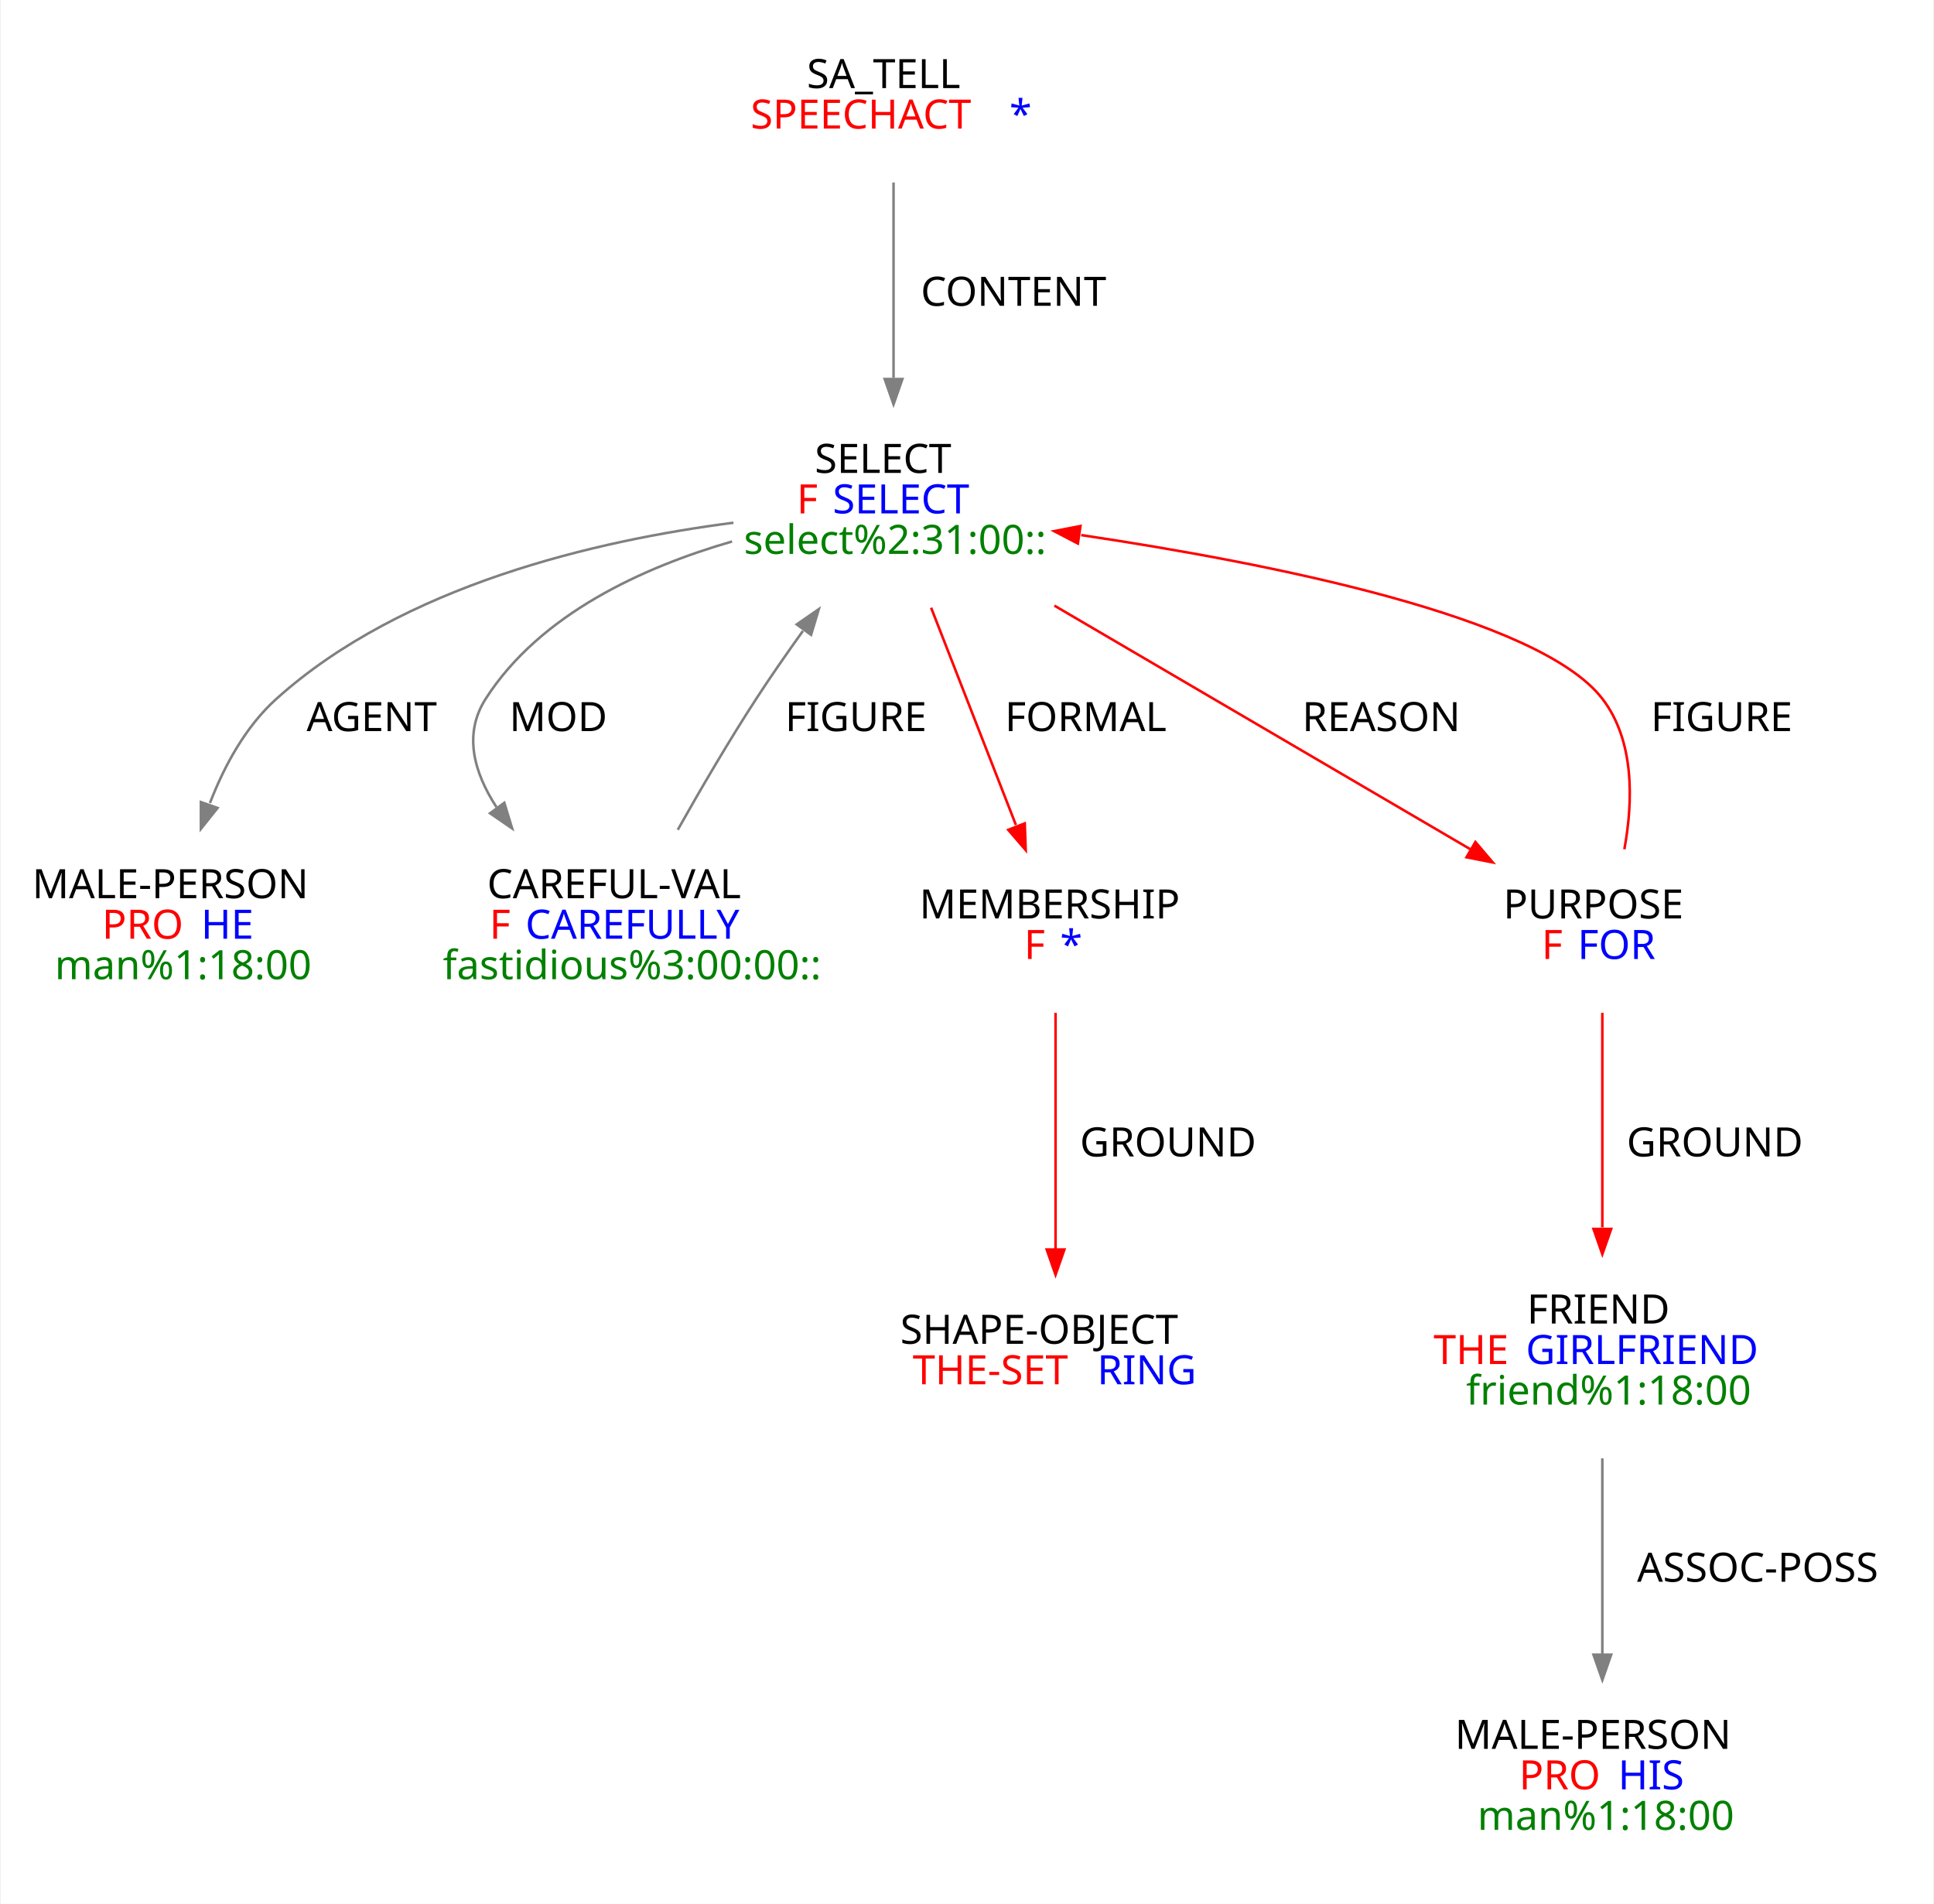
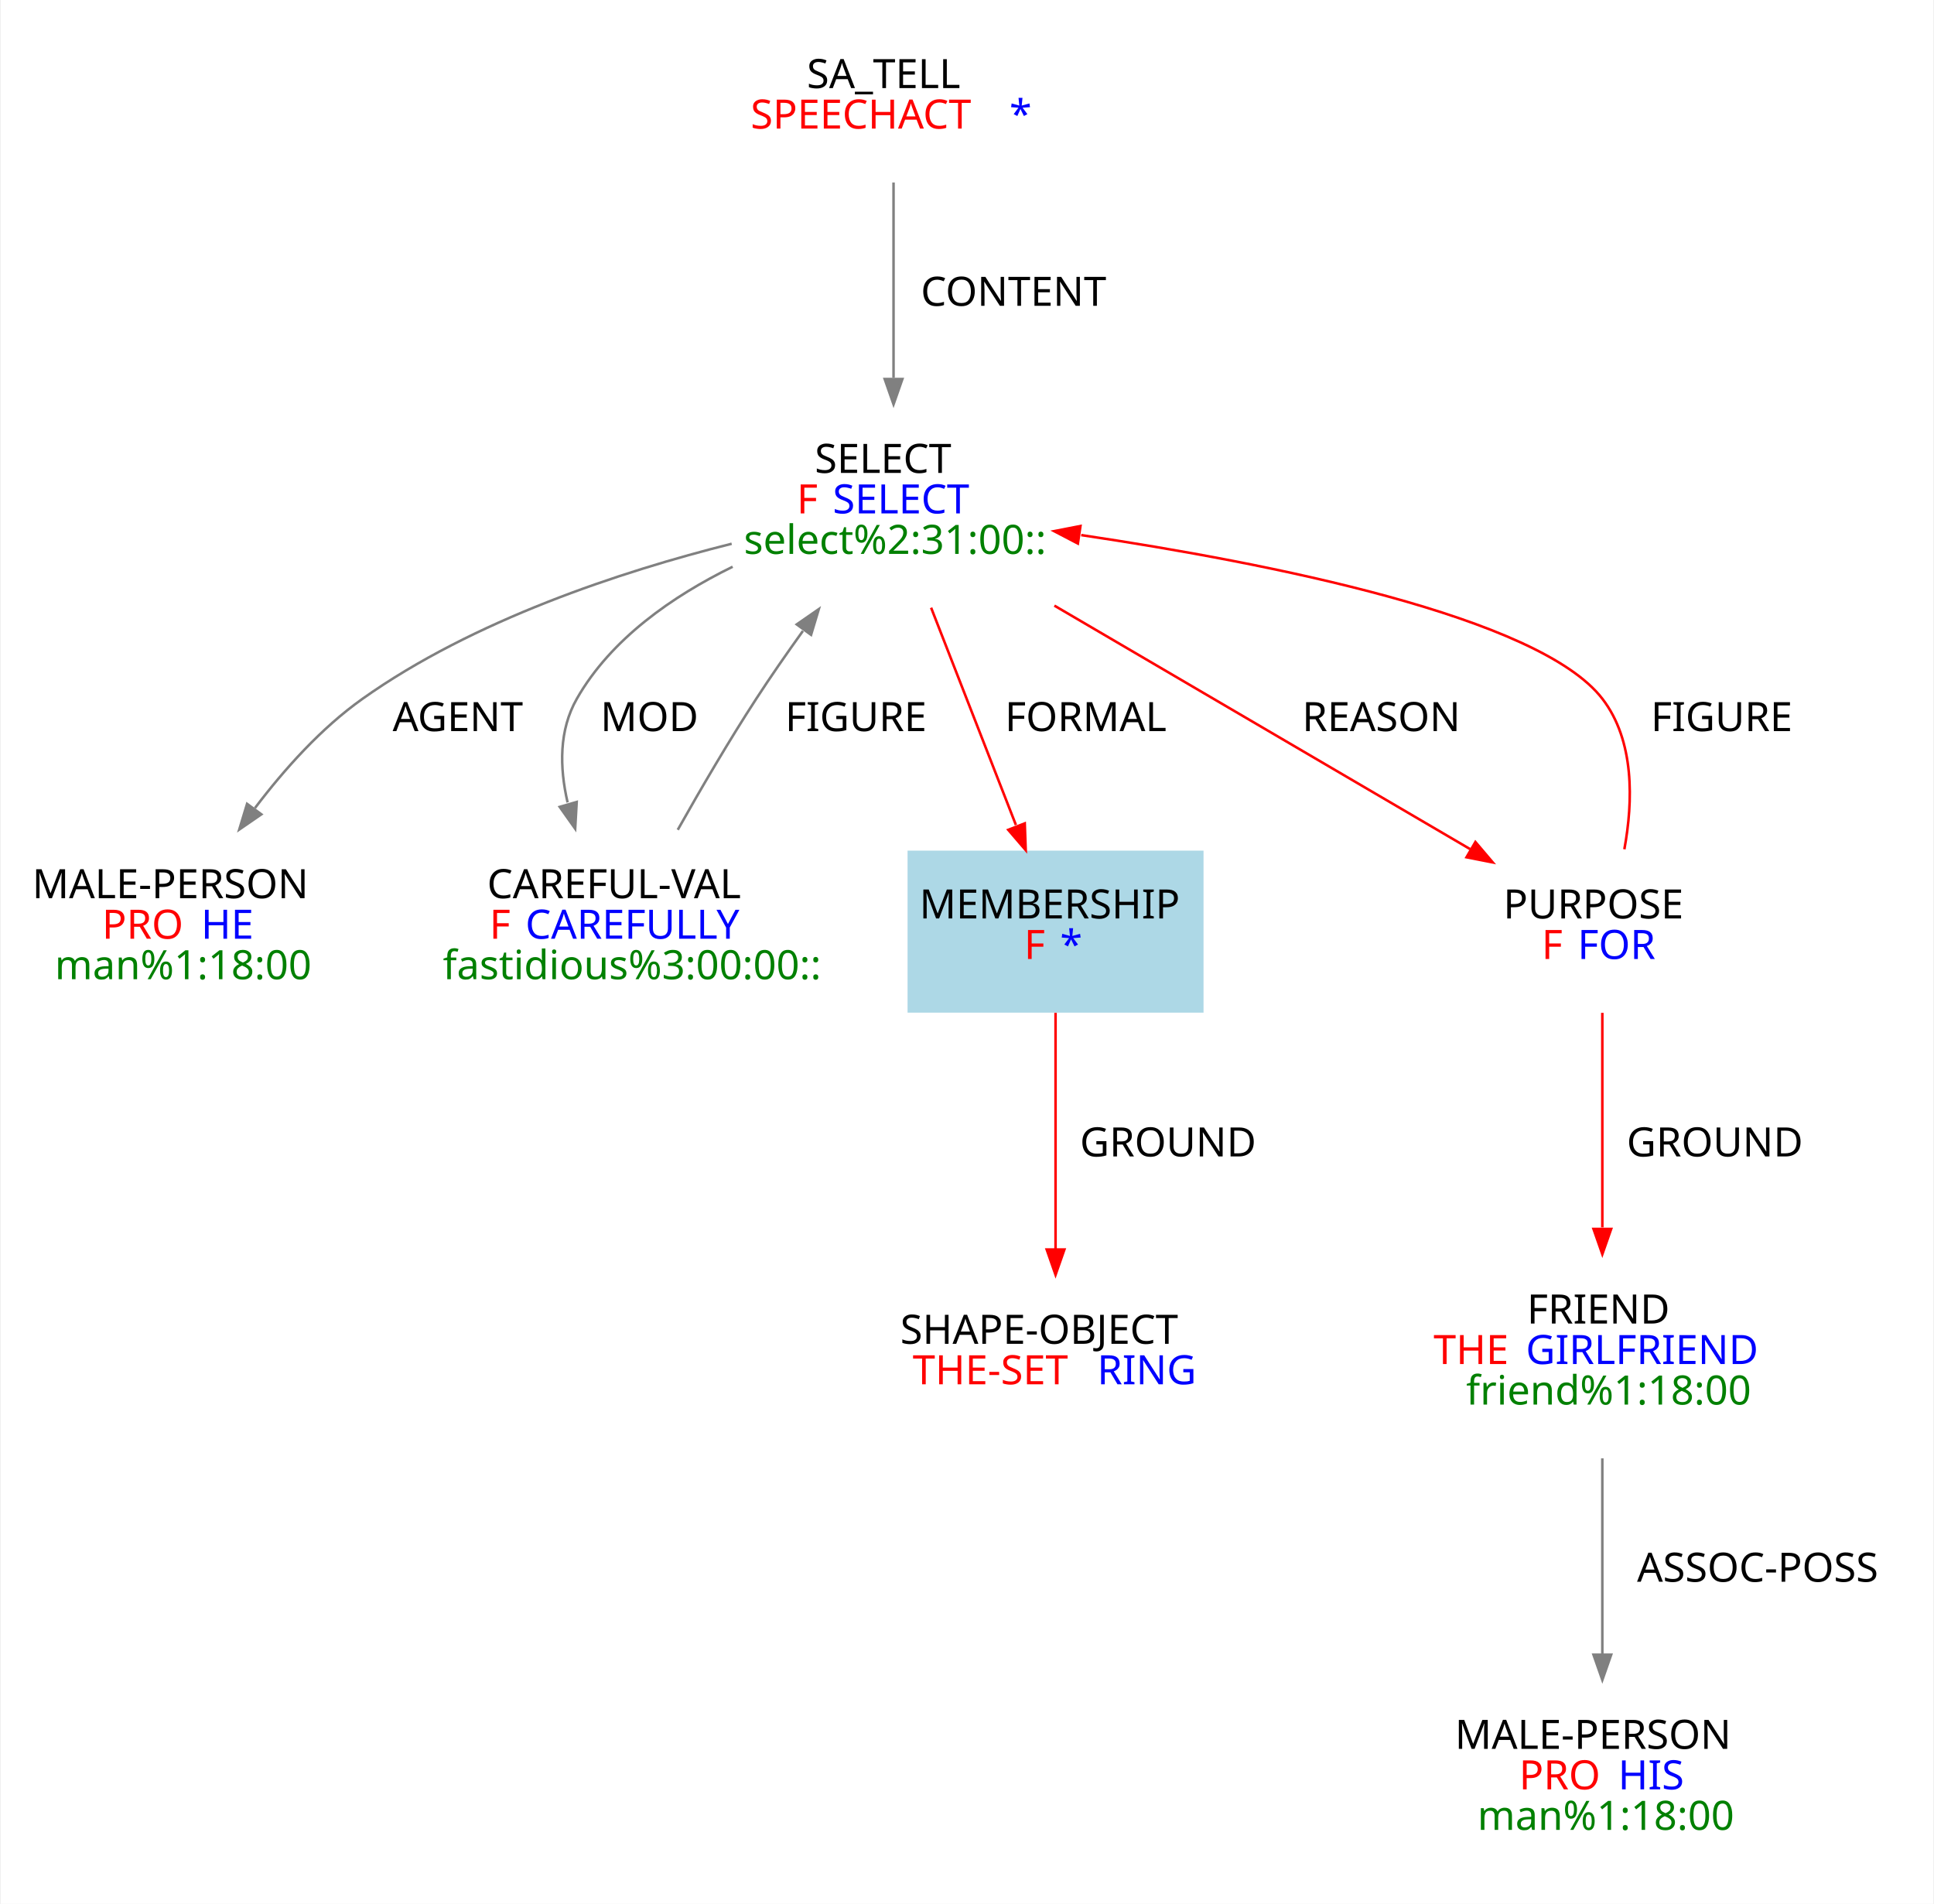
<svg xmlns="http://www.w3.org/2000/svg" xmlns:xlink="http://www.w3.org/1999/xlink" width="382pt" height="376pt" viewBox="0.00 0.00 381.70 376.00">
  <g id="graph0" class="graph" transform="scale(1 1) rotate(0) translate(4 372)">
    <polygon fill="white" stroke="transparent" points="-4,4 -4,-372 377.7,-372 377.7,4 -4,4" />
    <g id="node1" class="node">
      <g id="a_node1">
        <a xlink:href="http://trips.ihmc.us/lexicon/data/ONT::SA_TELL.xml" xlink:title="&lt;font color=&quot;green&quot;&gt;&lt;br /&gt;&lt;/font&gt; &lt;font color=&quot;black&quot;&gt;SA_TELL&lt;/font&gt; &lt;font color=&quot;green&quot;&gt;&lt;br /&gt;&lt;/font&gt; &lt;font color=&quot;red&quot;&gt;SPEECHACT&lt;/font&gt; &lt;font color=&quot;blue&quot;&gt;* &lt;/font&gt; &lt;font color=&quot;green&quot;&gt;&lt;br /&gt; &lt;/font&gt;">
          <text text-anchor="start" x="153" y="-354.6" font-family="Work Sans" font-size="8.00"> </text>
          <text text-anchor="start" x="155.22" y="-354.6" font-family="Work Sans" font-size="8.00">SA_TELL</text>
          <text text-anchor="start" x="189.46" y="-354.6" font-family="Work Sans" font-size="8.00"> </text>
          <text text-anchor="start" x="141.89" y="-346.6" font-family="Work Sans" font-size="8.00"> </text>
          <text text-anchor="start" x="144.11" y="-346.6" font-family="Work Sans" font-size="8.00" fill="red">SPEECHACT</text>
          <text text-anchor="start" x="193.01" y="-346.6" font-family="Work Sans" font-size="8.00"> </text>
          <text text-anchor="start" x="195.23" y="-346.6" font-family="Work Sans" font-size="8.00" fill="blue">* </text>
          <text text-anchor="start" x="200.57" y="-346.6" font-family="Work Sans" font-size="8.00"> </text>
          <text text-anchor="start" x="171.23" y="-338.6" font-family="Work Sans" font-size="8.00" fill="green"> </text>
        </a>
      </g>
    </g>
    <g id="node2" class="node">
      <g id="a_node2">
        <a xlink:href="http://trips.ihmc.us/lexicon/data/ONT::SELECT.xml" xlink:title="&lt;font color=&quot;green&quot;&gt;&lt;br /&gt;&lt;/font&gt; &lt;font color=&quot;black&quot;&gt;SELECT&lt;/font&gt; &lt;font color=&quot;green&quot;&gt;&lt;br /&gt;&lt;/font&gt; &lt;font color=&quot;red&quot;&gt;F&lt;/font&gt; &lt;font color=&quot;blue&quot;&gt;SELECT&lt;/font&gt; &lt;font color=&quot;green&quot;&gt;&lt;br /&gt;&lt;/font&gt; &lt;font color=&quot;green&quot;&gt;select%2:31:00::&lt;/font&gt; &lt;font color=&quot;green&quot;&gt;&lt;br /&gt; &lt;/font&gt;">
          <text text-anchor="start" x="154.56" y="-278.6" font-family="Work Sans" font-size="8.00"> </text>
          <text text-anchor="start" x="156.78" y="-278.6" font-family="Work Sans" font-size="8.00">SELECT</text>
          <text text-anchor="start" x="187.9" y="-278.6" font-family="Work Sans" font-size="8.00"> </text>
          <text text-anchor="start" x="151" y="-270.6" font-family="Work Sans" font-size="8.00"> </text>
          <text text-anchor="start" x="153.22" y="-270.6" font-family="Work Sans" font-size="8.00" fill="red">F</text>
          <text text-anchor="start" x="158.11" y="-270.6" font-family="Work Sans" font-size="8.00"> </text>
          <text text-anchor="start" x="160.33" y="-270.6" font-family="Work Sans" font-size="8.00" fill="blue">SELECT</text>
          <text text-anchor="start" x="191.46" y="-270.6" font-family="Work Sans" font-size="8.00"> </text>
          <text text-anchor="start" x="140.54" y="-262.6" font-family="Work Sans" font-size="8.00"> </text>
          <text text-anchor="start" x="142.77" y="-262.6" font-family="Work Sans" font-size="8.00" fill="green">select%2:31:00::</text>
          <text text-anchor="start" x="201.91" y="-262.6" font-family="Work Sans" font-size="8.00"> </text>
          <text text-anchor="start" x="171.23" y="-254.6" font-family="Work Sans" font-size="8.00" fill="green"> </text>
        </a>
      </g>
    </g>
-     <g id="edge8" class="edge">
+     <g id="edge7" class="edge">
      <path fill="none" stroke="grey" stroke-width="0.5" d="M172.34,-335.96C172.34,-325.04 172.34,-310.02 172.34,-297.39" />
      <polygon fill="grey" stroke="grey" stroke-width="0.5" points="174.09,-297.14 172.34,-292.14 170.59,-297.14 174.09,-297.14" />
      <text text-anchor="middle" x="196.05" y="-311.6" font-family="Work Sans" font-size="8.00"> CONTENT   </text>
    </g>
    <g id="node3" class="node">
      <g id="a_node3">
        <a xlink:href="http://trips.ihmc.us/lexicon/data/ONT::MALE-PERSON.xml" xlink:title="&lt;font color=&quot;green&quot;&gt;&lt;br /&gt;&lt;/font&gt; &lt;font color=&quot;black&quot;&gt;MALE-PERSON&lt;/font&gt; &lt;font color=&quot;green&quot;&gt;&lt;br /&gt;&lt;/font&gt; &lt;font color=&quot;red&quot;&gt;PRO&lt;/font&gt; &lt;font color=&quot;blue&quot;&gt;HE&lt;/font&gt; &lt;font color=&quot;green&quot;&gt;&lt;br /&gt;&lt;/font&gt; &lt;font color=&quot;green&quot;&gt;man%1:18:00&lt;/font&gt; &lt;font color=&quot;green&quot;&gt;&lt;br /&gt; &lt;/font&gt;">
          <text text-anchor="start" x="0" y="-194.6" font-family="Work Sans" font-size="8.00"> </text>
          <text text-anchor="start" x="2.22" y="-194.6" font-family="Work Sans" font-size="8.00">MALE-PERSON</text>
          <text text-anchor="start" x="60.46" y="-194.6" font-family="Work Sans" font-size="8.00"> </text>
          <text text-anchor="start" x="13.78" y="-186.6" font-family="Work Sans" font-size="8.00"> </text>
          <text text-anchor="start" x="16" y="-186.6" font-family="Work Sans" font-size="8.00" fill="red">PRO</text>
          <text text-anchor="start" x="33.34" y="-186.6" font-family="Work Sans" font-size="8.00"> </text>
          <text text-anchor="start" x="35.56" y="-186.6" font-family="Work Sans" font-size="8.00" fill="blue">HE</text>
          <text text-anchor="start" x="46.68" y="-186.6" font-family="Work Sans" font-size="8.00"> </text>
          <text text-anchor="start" x="4.43" y="-178.6" font-family="Work Sans" font-size="8.00"> </text>
          <text text-anchor="start" x="6.66" y="-178.6" font-family="Work Sans" font-size="8.00" fill="green">man%1:18:00</text>
          <text text-anchor="start" x="56.02" y="-178.6" font-family="Work Sans" font-size="8.00"> </text>
          <text text-anchor="start" x="30.23" y="-170.6" font-family="Work Sans" font-size="8.00" fill="green"> </text>
        </a>
      </g>
    </g>
-     <g id="edge7" class="edge">
-       <path fill="none" stroke="grey" stroke-width="0.5" d="M140.72,-268.76C113.75,-265.29 75.47,-256.46 50.47,-234 44.41,-228.56 40.21,-220.88 37.32,-213.41" />
-       <polygon fill="grey" stroke="grey" stroke-width="0.5" points="38.83,-212.43 35.53,-208.3 35.53,-213.59 38.83,-212.43" />
-       <text text-anchor="middle" x="69.28" y="-227.6" font-family="Work Sans" font-size="8.00"> AGENT   </text>
+     <g id="edge6" class="edge">
+       <path fill="none" stroke="grey" stroke-width="0.5" d="M140.37,-264.61C118.4,-259.1 89.36,-249.52 67.47,-234 59.33,-228.23 52.06,-220.14 46.21,-212.41" />
+       <polygon fill="grey" stroke="grey" stroke-width="0.5" points="47.47,-211.17 43.11,-208.17 44.65,-213.24 47.47,-211.17" />
+       <text text-anchor="middle" x="86.28" y="-227.6" font-family="Work Sans" font-size="8.00"> AGENT   </text>
    </g>
    <g id="node4" class="node">
      <g id="a_node4">
        <a xlink:href="http://trips.ihmc.us/lexicon/data/ONT::CAREFUL-VAL.xml" xlink:title="&lt;font color=&quot;green&quot;&gt;&lt;br /&gt;&lt;/font&gt; &lt;font color=&quot;black&quot;&gt;CAREFUL-VAL&lt;/font&gt; &lt;font color=&quot;green&quot;&gt;&lt;br /&gt;&lt;/font&gt; &lt;font color=&quot;red&quot;&gt;F&lt;/font&gt; &lt;font color=&quot;blue&quot;&gt;CAREFULLY&lt;/font&gt; &lt;font color=&quot;green&quot;&gt;&lt;br /&gt;&lt;/font&gt; &lt;font color=&quot;green&quot;&gt;fastidious%3:00:00::&lt;/font&gt; &lt;font color=&quot;green&quot;&gt;&lt;br /&gt; &lt;/font&gt;">
          <text text-anchor="start" x="89.85" y="-194.6" font-family="Work Sans" font-size="8.00"> </text>
          <text text-anchor="start" x="92.07" y="-194.6" font-family="Work Sans" font-size="8.00">CAREFUL-VAL</text>
          <text text-anchor="start" x="146.61" y="-194.6" font-family="Work Sans" font-size="8.00"> </text>
          <text text-anchor="start" x="90.29" y="-186.6" font-family="Work Sans" font-size="8.00"> </text>
          <text text-anchor="start" x="92.52" y="-186.6" font-family="Work Sans" font-size="8.00" fill="red">F</text>
          <text text-anchor="start" x="97.4" y="-186.6" font-family="Work Sans" font-size="8.00"> </text>
          <text text-anchor="start" x="99.63" y="-186.6" font-family="Work Sans" font-size="8.00" fill="blue">CAREFULLY</text>
          <text text-anchor="start" x="146.16" y="-186.6" font-family="Work Sans" font-size="8.00"> </text>
          <text text-anchor="start" x="81.09" y="-178.6" font-family="Work Sans" font-size="8.00"> </text>
          <text text-anchor="start" x="83.32" y="-178.6" font-family="Work Sans" font-size="8.00" fill="green">fastidious%3:00:00::</text>
          <text text-anchor="start" x="155.36" y="-178.6" font-family="Work Sans" font-size="8.00"> </text>
          <text text-anchor="start" x="118.23" y="-170.6" font-family="Work Sans" font-size="8.00" fill="green"> </text>
        </a>
      </g>
    </g>
-     <g id="edge1" class="edge">
-       <path fill="none" stroke="grey" stroke-width="0.5" d="M140.45,-265.06C122.87,-259.98 102.5,-250.71 91.79,-234 87.36,-227.1 89.39,-219.53 93.91,-212.6" />
-       <polygon fill="grey" stroke="grey" stroke-width="0.5" points="95.46,-213.45 97.01,-208.38 92.64,-211.38 95.46,-213.45" />
-       <text text-anchor="middle" x="106.12" y="-227.6" font-family="Work Sans" font-size="8.00"> MOD   </text>
+     <g id="edge4" class="edge">
+       <path fill="none" stroke="grey" stroke-width="0.5" d="M140.56,-260.07C128.72,-254.27 116.54,-245.84 109.79,-234 106.25,-227.81 106.35,-220.46 107.96,-213.52" />
+       <polygon fill="grey" stroke="grey" stroke-width="0.5" points="109.76,-213.61 109.46,-208.32 106.4,-212.64 109.76,-213.61" />
+       <text text-anchor="middle" x="124.12" y="-227.6" font-family="Work Sans" font-size="8.00"> MOD   </text>
    </g>
    <g id="node5" class="node">
      <g id="a_node5">
        <a xlink:href="http://trips.ihmc.us/lexicon/data/ONT::MEMBERSHIP.xml" xlink:title="&lt;font color=&quot;green&quot;&gt;&lt;br /&gt;&lt;/font&gt; &lt;font color=&quot;black&quot;&gt;MEMBERSHIP&lt;/font&gt; &lt;font color=&quot;green&quot;&gt;&lt;br /&gt;&lt;/font&gt; &lt;font color=&quot;red&quot;&gt;F&lt;/font&gt; &lt;font color=&quot;blue&quot;&gt;* &lt;/font&gt; &lt;font color=&quot;green&quot;&gt;&lt;br /&gt; &lt;/font&gt;">
+           <polygon fill="lightblue" stroke="transparent" points="233.57,-204 175.11,-204 175.11,-172 233.57,-172 233.57,-204" />
          <text text-anchor="start" x="175.22" y="-190.6" font-family="Work Sans" font-size="8.00"> </text>
          <text text-anchor="start" x="177.45" y="-190.6" font-family="Work Sans" font-size="8.00">MEMBERSHIP</text>
          <text text-anchor="start" x="231.23" y="-190.6" font-family="Work Sans" font-size="8.00"> </text>
          <text text-anchor="start" x="195.89" y="-182.6" font-family="Work Sans" font-size="8.00"> </text>
          <text text-anchor="start" x="198.12" y="-182.6" font-family="Work Sans" font-size="8.00" fill="red">F</text>
          <text text-anchor="start" x="203" y="-182.6" font-family="Work Sans" font-size="8.00"> </text>
          <text text-anchor="start" x="205.23" y="-182.6" font-family="Work Sans" font-size="8.00" fill="blue">* </text>
          <text text-anchor="start" x="210.56" y="-182.6" font-family="Work Sans" font-size="8.00"> </text>
          <text text-anchor="start" x="203.23" y="-174.6" font-family="Work Sans" font-size="8.00" fill="green"> </text>
        </a>
      </g>
    </g>
-     <g id="edge3" class="edge">
+     <g id="edge1" class="edge">
      <path fill="none" stroke="red" stroke-width="0.5" d="M179.76,-251.98C184.78,-239.12 191.4,-222.15 196.51,-209.07" />
      <polygon fill="red" stroke="red" stroke-width="0.5" points="198.26,-209.38 198.45,-204.09 195,-208.11 198.26,-209.38" />
      <text text-anchor="middle" x="210.31" y="-227.6" font-family="Work Sans" font-size="8.00"> FORMAL   </text>
    </g>
    <g id="node7" class="node">
      <g id="a_node7">
        <a xlink:href="http://trips.ihmc.us/lexicon/data/ONT::PURPOSE.xml" xlink:title="&lt;font color=&quot;green&quot;&gt;&lt;br /&gt;&lt;/font&gt; &lt;font color=&quot;black&quot;&gt;PURPOSE&lt;/font&gt; &lt;font color=&quot;green&quot;&gt;&lt;br /&gt;&lt;/font&gt; &lt;font color=&quot;red&quot;&gt;F&lt;/font&gt; &lt;font color=&quot;blue&quot;&gt;FOR&lt;/font&gt; &lt;font color=&quot;green&quot;&gt;&lt;br /&gt; &lt;/font&gt;">
          <text text-anchor="start" x="290.56" y="-190.6" font-family="Work Sans" font-size="8.00"> </text>
          <text text-anchor="start" x="292.78" y="-190.6" font-family="Work Sans" font-size="8.00">PURPOSE</text>
          <text text-anchor="start" x="331.9" y="-190.6" font-family="Work Sans" font-size="8.00"> </text>
          <text text-anchor="start" x="298.12" y="-182.6" font-family="Work Sans" font-size="8.00"> </text>
          <text text-anchor="start" x="300.34" y="-182.6" font-family="Work Sans" font-size="8.00" fill="red">F</text>
          <text text-anchor="start" x="305.23" y="-182.6" font-family="Work Sans" font-size="8.00"> </text>
          <text text-anchor="start" x="307.45" y="-182.6" font-family="Work Sans" font-size="8.00" fill="blue">FOR</text>
          <text text-anchor="start" x="324.34" y="-182.6" font-family="Work Sans" font-size="8.00"> </text>
          <text text-anchor="start" x="311.23" y="-174.6" font-family="Work Sans" font-size="8.00" fill="green"> </text>
        </a>
      </g>
    </g>
-     <g id="edge10" class="edge">
+     <g id="edge9" class="edge">
      <path fill="none" stroke="red" stroke-width="0.5" d="M204.11,-252.39C228.92,-237.86 262.96,-217.92 286.21,-204.31" />
      <polygon fill="red" stroke="red" stroke-width="0.5" points="287.27,-205.71 290.7,-201.67 285.51,-202.69 287.27,-205.71" />
      <text text-anchor="middle" x="268.68" y="-227.6" font-family="Work Sans" font-size="8.00"> REASON   </text>
    </g>
-     <g id="edge4" class="edge">
+     <g id="edge2" class="edge">
      <path fill="none" stroke="grey" stroke-width="0.5" d="M129.72,-208.11C134.28,-216.22 139.82,-225.69 145.23,-234 148.09,-238.4 151.29,-243 154.44,-247.39" />
      <polygon fill="grey" stroke="grey" stroke-width="0.5" points="153.22,-248.68 157.58,-251.7 156.05,-246.62 153.22,-248.68" />
      <text text-anchor="middle" x="164.9" y="-227.6" font-family="Work Sans" font-size="8.00"> FIGURE   </text>
    </g>
    <g id="node6" class="node">
      <g id="a_node6">
        <a xlink:href="http://trips.ihmc.us/lexicon/data/ONT::SHAPE-OBJECT.xml" xlink:title="&lt;font color=&quot;green&quot;&gt;&lt;br /&gt;&lt;/font&gt; &lt;font color=&quot;black&quot;&gt;SHAPE-OBJECT&lt;/font&gt; &lt;font color=&quot;green&quot;&gt;&lt;br /&gt;&lt;/font&gt; &lt;font color=&quot;red&quot;&gt;THE-SET&lt;/font&gt; &lt;font color=&quot;blue&quot;&gt;RING&lt;/font&gt; &lt;font color=&quot;green&quot;&gt;&lt;br /&gt; &lt;/font&gt;">
          <text text-anchor="start" x="171.45" y="-106.6" font-family="Work Sans" font-size="8.00"> </text>
          <text text-anchor="start" x="173.67" y="-106.6" font-family="Work Sans" font-size="8.00">SHAPE-OBJECT</text>
          <text text-anchor="start" x="235.01" y="-106.6" font-family="Work Sans" font-size="8.00"> </text>
          <text text-anchor="start" x="173.89" y="-98.6" font-family="Work Sans" font-size="8.00"> </text>
          <text text-anchor="start" x="176.12" y="-98.6" font-family="Work Sans" font-size="8.00" fill="red">THE-SET</text>
          <text text-anchor="start" x="210.34" y="-98.6" font-family="Work Sans" font-size="8.00"> </text>
          <text text-anchor="start" x="212.56" y="-98.6" font-family="Work Sans" font-size="8.00" fill="blue">RING</text>
          <text text-anchor="start" x="232.56" y="-98.6" font-family="Work Sans" font-size="8.00"> </text>
          <text text-anchor="start" x="203.23" y="-90.6" font-family="Work Sans" font-size="8.00" fill="green"> </text>
        </a>
      </g>
    </g>
-     <g id="edge5" class="edge">
+     <g id="edge8" class="edge">
      <path fill="none" stroke="red" stroke-width="0.5" d="M204.34,-171.96C204.34,-158.87 204.34,-139.77 204.34,-125.32" />
      <polygon fill="red" stroke="red" stroke-width="0.5" points="206.09,-125.22 204.34,-120.22 202.59,-125.22 206.09,-125.22" />
      <text text-anchor="middle" x="226.56" y="-143.6" font-family="Work Sans" font-size="8.00"> GROUND   </text>
    </g>
-     <g id="edge9" class="edge">
+     <g id="edge3" class="edge">
      <path fill="none" stroke="red" stroke-width="0.5" d="M316.69,-204.27C318.43,-213.76 318.73,-225.71 312.34,-234 299.84,-250.23 246.51,-260.79 209.41,-266.32" />
      <polygon fill="red" stroke="red" stroke-width="0.5" points="208.75,-264.65 204.06,-267.1 209.26,-268.11 208.75,-264.65" />
      <text text-anchor="middle" x="335.9" y="-227.6" font-family="Work Sans" font-size="8.00"> FIGURE   </text>
    </g>
    <g id="node8" class="node">
      <g id="a_node8">
        <a xlink:href="http://trips.ihmc.us/lexicon/data/ONT::FRIEND.xml" xlink:title="&lt;font color=&quot;green&quot;&gt;&lt;br /&gt;&lt;/font&gt; &lt;font color=&quot;black&quot;&gt;FRIEND&lt;/font&gt; &lt;font color=&quot;green&quot;&gt;&lt;br /&gt;&lt;/font&gt; &lt;font color=&quot;red&quot;&gt;THE&lt;/font&gt; &lt;font color=&quot;blue&quot;&gt;GIRLFRIEND&lt;/font&gt; &lt;font color=&quot;green&quot;&gt;&lt;br /&gt;&lt;/font&gt; &lt;font color=&quot;green&quot;&gt;friend%1:18:00&lt;/font&gt; &lt;font color=&quot;green&quot;&gt;&lt;br /&gt; &lt;/font&gt;">
          <text text-anchor="start" x="295.23" y="-110.6" font-family="Work Sans" font-size="8.00"> </text>
          <text text-anchor="start" x="297.45" y="-110.6" font-family="Work Sans" font-size="8.00">FRIEND</text>
          <text text-anchor="start" x="327.23" y="-110.6" font-family="Work Sans" font-size="8.00"> </text>
          <text text-anchor="start" x="276.78" y="-102.6" font-family="Work Sans" font-size="8.00"> </text>
          <text text-anchor="start" x="279" y="-102.6" font-family="Work Sans" font-size="8.00" fill="red">THE</text>
          <text text-anchor="start" x="295" y="-102.6" font-family="Work Sans" font-size="8.00"> </text>
          <text text-anchor="start" x="297.23" y="-102.6" font-family="Work Sans" font-size="8.00" fill="blue">GIRLFRIEND</text>
          <text text-anchor="start" x="345.68" y="-102.6" font-family="Work Sans" font-size="8.00"> </text>
          <text text-anchor="start" x="283.21" y="-94.6" font-family="Work Sans" font-size="8.00"> </text>
          <text text-anchor="start" x="285.43" y="-94.6" font-family="Work Sans" font-size="8.00" fill="green">friend%1:18:00</text>
          <text text-anchor="start" x="339.25" y="-94.6" font-family="Work Sans" font-size="8.00"> </text>
          <text text-anchor="start" x="311.23" y="-86.6" font-family="Work Sans" font-size="8.00" fill="green"> </text>
        </a>
      </g>
    </g>
-     <g id="edge6" class="edge">
+     <g id="edge10" class="edge">
      <path fill="none" stroke="red" stroke-width="0.5" d="M312.34,-171.96C312.34,-160.12 312.34,-143.38 312.34,-129.6" />
      <polygon fill="red" stroke="red" stroke-width="0.5" points="314.09,-129.29 312.34,-124.29 310.59,-129.29 314.09,-129.29" />
      <text text-anchor="middle" x="334.56" y="-143.6" font-family="Work Sans" font-size="8.00"> GROUND   </text>
    </g>
    <g id="node9" class="node">
      <g id="a_node9">
        <a xlink:href="http://trips.ihmc.us/lexicon/data/ONT::MALE-PERSON.xml" xlink:title="&lt;font color=&quot;green&quot;&gt;&lt;br /&gt;&lt;/font&gt; &lt;font color=&quot;black&quot;&gt;MALE-PERSON&lt;/font&gt; &lt;font color=&quot;green&quot;&gt;&lt;br /&gt;&lt;/font&gt; &lt;font color=&quot;red&quot;&gt;PRO&lt;/font&gt; &lt;font color=&quot;blue&quot;&gt;HIS&lt;/font&gt; &lt;font color=&quot;green&quot;&gt;&lt;br /&gt;&lt;/font&gt; &lt;font color=&quot;green&quot;&gt;man%1:18:00&lt;/font&gt; &lt;font color=&quot;green&quot;&gt;&lt;br /&gt; &lt;/font&gt;">
          <text text-anchor="start" x="281" y="-26.6" font-family="Work Sans" font-size="8.00"> </text>
          <text text-anchor="start" x="283.22" y="-26.6" font-family="Work Sans" font-size="8.00">MALE-PERSON</text>
          <text text-anchor="start" x="341.46" y="-26.6" font-family="Work Sans" font-size="8.00"> </text>
          <text text-anchor="start" x="293.67" y="-18.6" font-family="Work Sans" font-size="8.00"> </text>
          <text text-anchor="start" x="295.89" y="-18.6" font-family="Work Sans" font-size="8.00" fill="red">PRO</text>
          <text text-anchor="start" x="313.23" y="-18.6" font-family="Work Sans" font-size="8.00"> </text>
          <text text-anchor="start" x="315.45" y="-18.6" font-family="Work Sans" font-size="8.00" fill="blue">HIS</text>
          <text text-anchor="start" x="328.79" y="-18.6" font-family="Work Sans" font-size="8.00"> </text>
          <text text-anchor="start" x="285.43" y="-10.6" font-family="Work Sans" font-size="8.00"> </text>
          <text text-anchor="start" x="287.66" y="-10.6" font-family="Work Sans" font-size="8.00" fill="green">man%1:18:00</text>
          <text text-anchor="start" x="337.02" y="-10.6" font-family="Work Sans" font-size="8.00"> </text>
          <text text-anchor="start" x="311.23" y="-2.6" font-family="Work Sans" font-size="8.00" fill="green"> </text>
        </a>
      </g>
    </g>
-     <g id="edge2" class="edge">
+     <g id="edge5" class="edge">
      <path fill="none" stroke="grey" stroke-width="0.5" d="M312.34,-83.98C312.34,-72.47 312.34,-57.68 312.34,-45.33" />
      <polygon fill="grey" stroke="grey" stroke-width="0.5" points="314.09,-45.2 312.34,-40.2 310.59,-45.2 314.09,-45.2" />
      <text text-anchor="middle" x="343.02" y="-59.6" font-family="Work Sans" font-size="8.00"> ASSOC-POSS   </text>
    </g>
  </g>
</svg>
